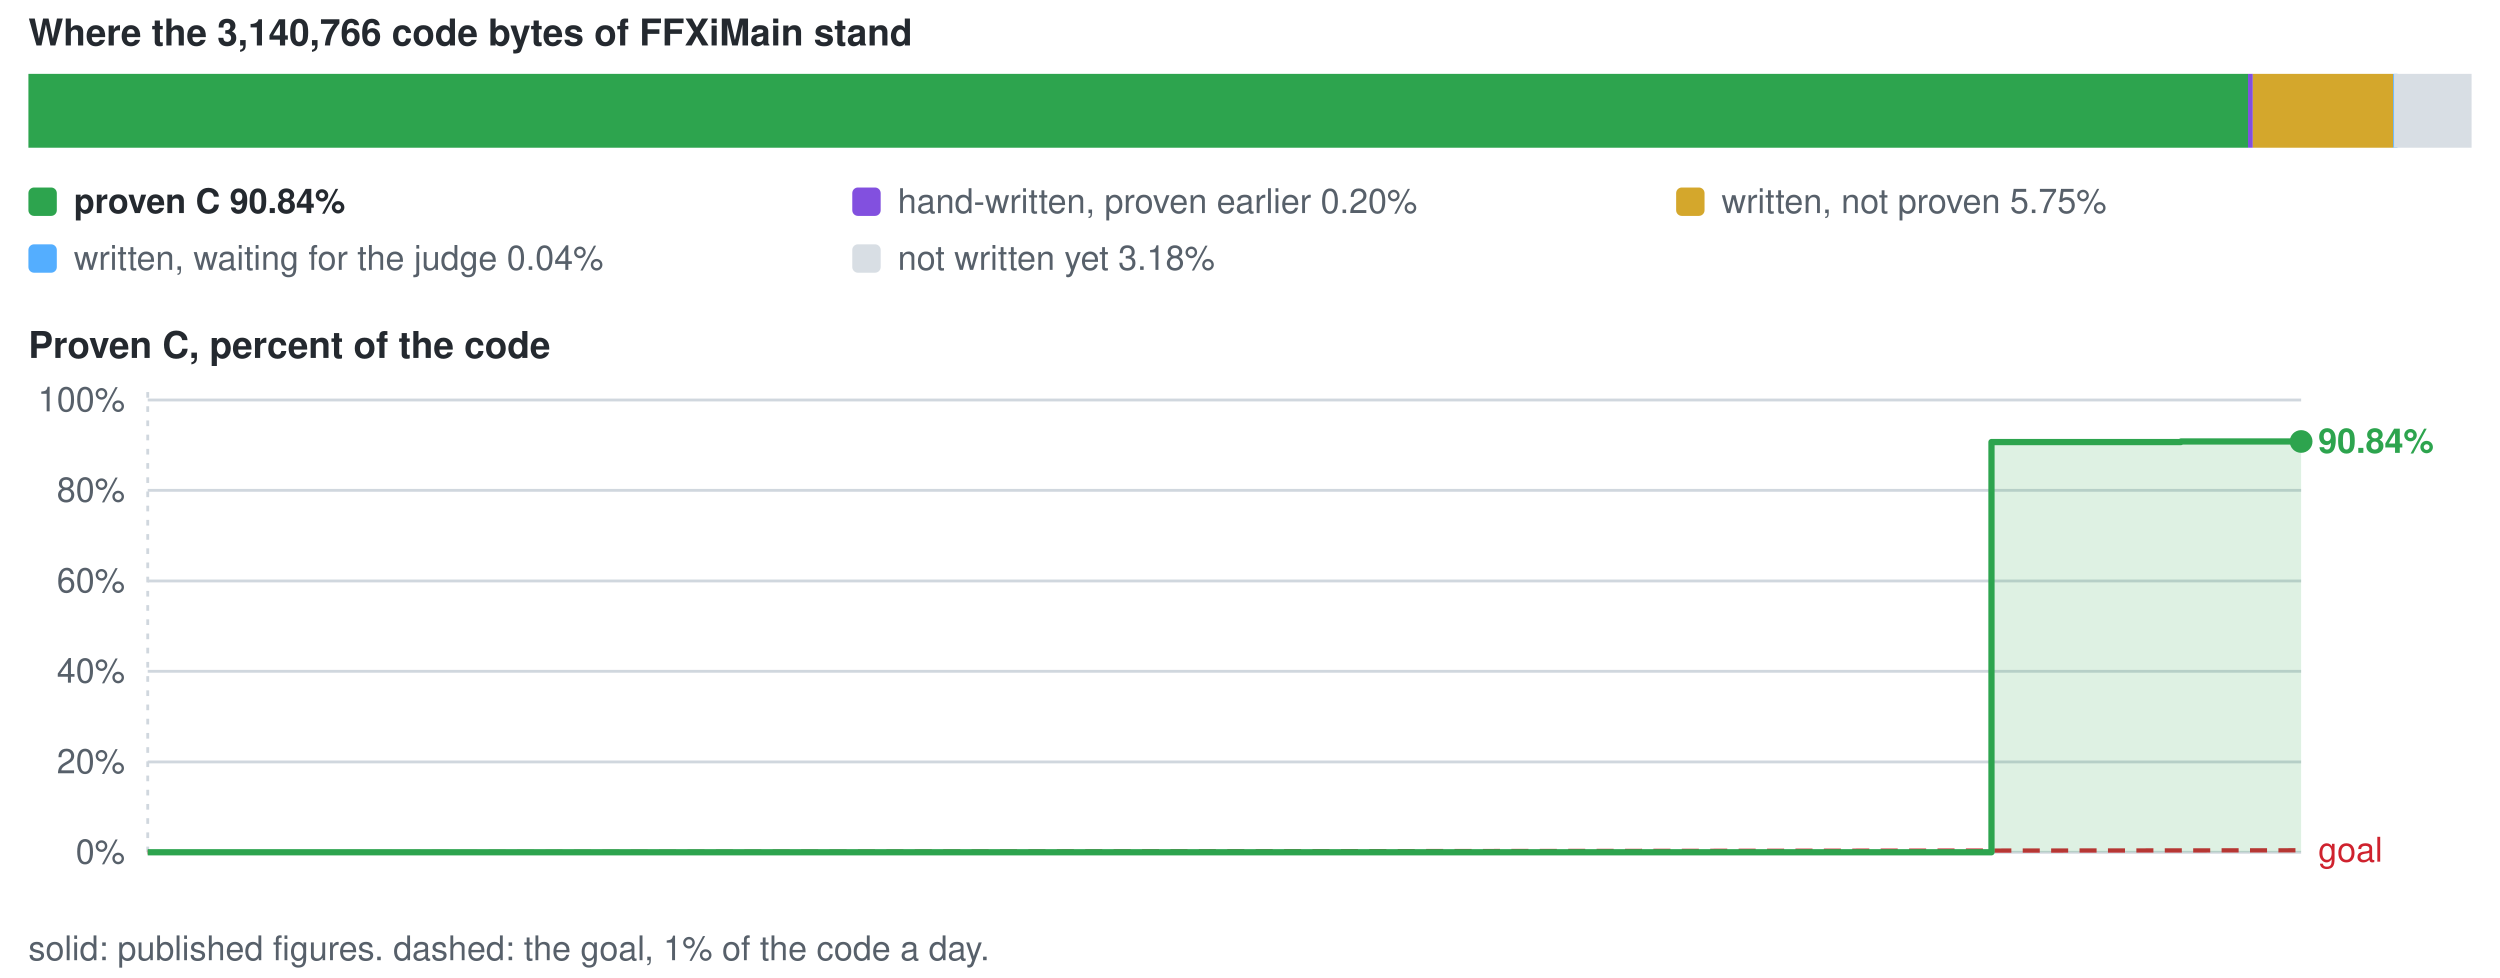
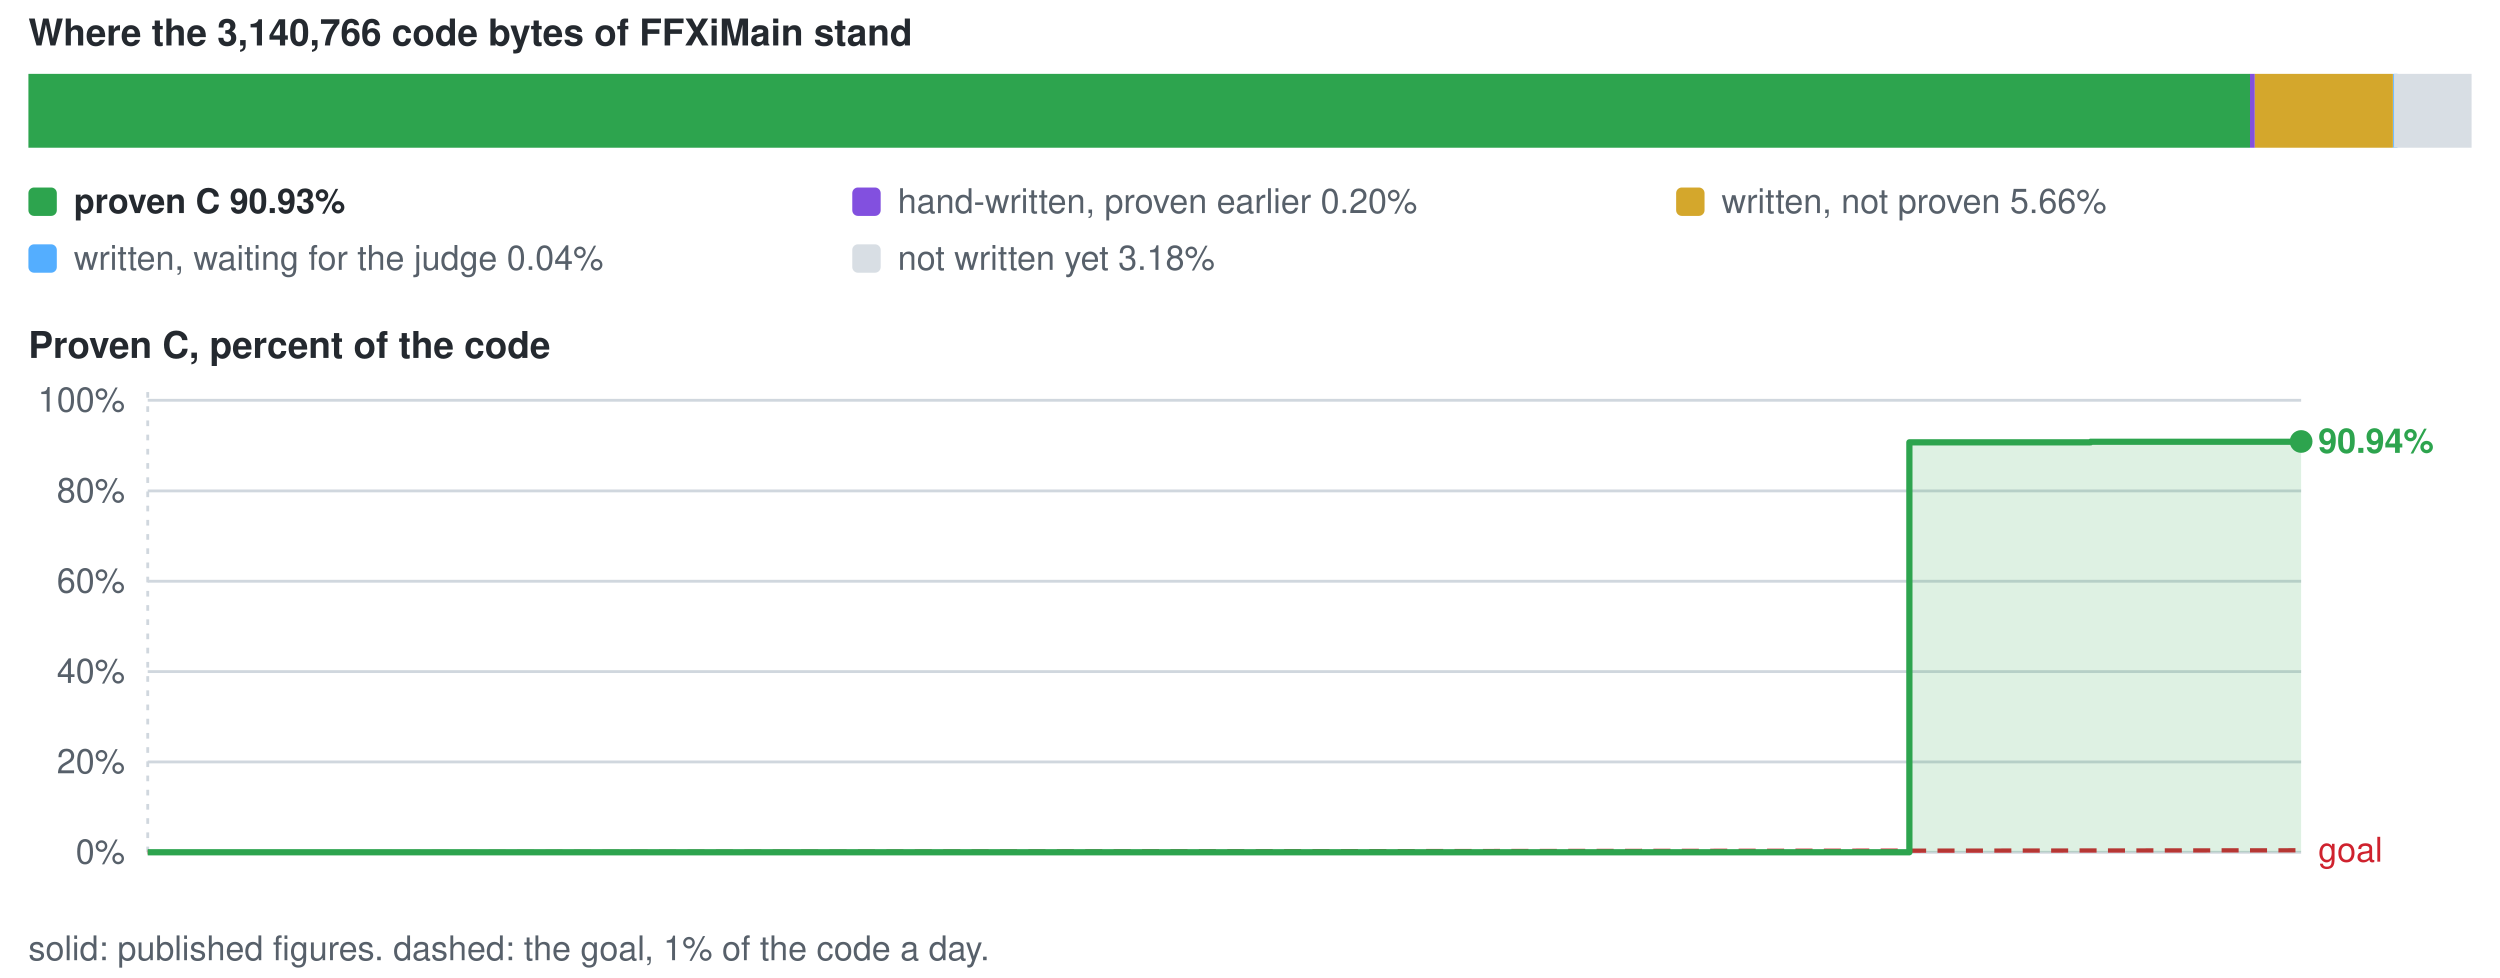
<svg xmlns="http://www.w3.org/2000/svg" viewBox="0 0 880 344" width="880" height="344" role="img" aria-label="conversion progress">
  <style>text{font-family:-apple-system,BlinkMacSystemFont,'Segoe UI',Helvetica,Arial,sans-serif;font-size:12px;fill:#57606a}.s{fill:#24292f;font-weight:600}.b{font-size:13px}</style>
  <text x="10" y="16" class="s b">Where the 3,140,766 code bytes of FFXiMain stand</text>
-   <rect x="10.0" y="26" width="781.3" height="26" fill="#2da44e" />
-   <rect x="791.3" y="26" width="1.7" height="26" fill="#8250df" />
-   <rect x="793.0" y="26" width="49.4" height="26" fill="#d4a72c" />
+   <rect x="10.0" y="26" width="782.0" height="26" fill="#2da44e" />
+   <rect x="792.0" y="26" width="1.7" height="26" fill="#8250df" />
+   <rect x="793.7" y="26" width="48.6" height="26" fill="#d4a72c" />
  <rect x="842.4" y="26" width="1.5" height="26" fill="#54aeff" />
  <rect x="842.7" y="26" width="27.3" height="26" fill="#d8dee4" />
  <rect x="10" y="66" width="10" height="10" rx="2" fill="#2da44e" />
-   <text x="26" y="75" class="s">proven C 90.84%</text>
+   <text x="26" y="75" class="s">proven C 90.93%</text>
  <rect x="300" y="66" width="10" height="10" rx="2" fill="#8250df" />
  <text x="316" y="75">hand-written, proven earlier 0.20%</text>
  <rect x="590" y="66" width="10" height="10" rx="2" fill="#d4a72c" />
-   <text x="606" y="75">written, not proven 5.75%</text>
+   <text x="606" y="75">written, not proven 5.66%</text>
  <rect x="10" y="86" width="10" height="10" rx="2" fill="#54aeff" />
  <text x="26" y="95">written, waiting for the judge 0.04%</text>
  <rect x="300" y="86" width="10" height="10" rx="2" fill="#d8dee4" />
  <text x="316" y="95">not written yet 3.18%</text>
  <text x="10" y="126" class="s b">Proven C, percent of the code</text>
  <line x1="52" y1="300.0" x2="810" y2="300.0" stroke="#d0d7de" stroke-width="1" />
  <text x="44" y="304.0" text-anchor="end">0%</text>
  <line x1="52" y1="268.2" x2="810" y2="268.2" stroke="#d0d7de" stroke-width="1" />
  <text x="44" y="272.2" text-anchor="end">20%</text>
-   <line x1="52" y1="236.3" x2="810" y2="236.3" stroke="#d0d7de" stroke-width="1" />
-   <text x="44" y="240.3" text-anchor="end">40%</text>
-   <line x1="52" y1="204.5" x2="810" y2="204.5" stroke="#d0d7de" stroke-width="1" />
-   <text x="44" y="208.5" text-anchor="end">60%</text>
-   <line x1="52" y1="172.6" x2="810" y2="172.6" stroke="#d0d7de" stroke-width="1" />
-   <text x="44" y="176.6" text-anchor="end">80%</text>
-   <line x1="52" y1="140.8" x2="810" y2="140.8" stroke="#d0d7de" stroke-width="1" />
-   <text x="44" y="144.8" text-anchor="end">100%</text>
+   <line x1="52" y1="236.4" x2="810" y2="236.4" stroke="#d0d7de" stroke-width="1" />
+   <text x="44" y="240.4" text-anchor="end">40%</text>
+   <line x1="52" y1="204.6" x2="810" y2="204.6" stroke="#d0d7de" stroke-width="1" />
+   <text x="44" y="208.6" text-anchor="end">60%</text>
+   <line x1="52" y1="172.8" x2="810" y2="172.8" stroke="#d0d7de" stroke-width="1" />
+   <text x="44" y="176.8" text-anchor="end">80%</text>
+   <line x1="52" y1="140.9" x2="810" y2="140.9" stroke="#d0d7de" stroke-width="1" />
+   <text x="44" y="144.9" text-anchor="end">100%</text>
  <line x1="52.0" y1="138" x2="52.0" y2="300" stroke="#d0d7de" stroke-width="1" stroke-dasharray="2 3" />
  <line x1="52.0" y1="300.0" x2="810.0" y2="299.3" stroke="#cf222e" stroke-width="1.5" stroke-dasharray="6 4" />
  <text x="816.0" y="303.3" style="fill:#cf222e">goal</text>
-   <path d="M52.0 300.0 H701.0 V155.6 H767.7 V155.4 H796.5 V155.4 H810.0 V155.4 V300.0 H52.0 Z" fill="#2da44e" fill-opacity="0.16" />
-   <path d="M52.0 300.0 H701.0 V155.6 H767.7 V155.4 H796.5 V155.4 H810.0 V155.4" fill="none" stroke="#2da44e" stroke-width="2.2" stroke-linejoin="round" />
+   <path d="M52.0 300.0 H672.1 V155.7 H735.9 V155.5 H763.4 V155.5 H776.5 V155.5 H810.0 V155.4 V300.0 H52.0 Z" fill="#2da44e" fill-opacity="0.16" />
+   <path d="M52.0 300.0 H672.1 V155.7 H735.9 V155.5 H763.4 V155.5 H776.5 V155.5 H810.0 V155.4" fill="none" stroke="#2da44e" stroke-width="2.2" stroke-linejoin="round" />
  <circle cx="810.0" cy="155.4" r="4" fill="#2da44e" />
-   <text x="816.0" y="159.4" class="s" style="fill:#2da44e">90.84%</text>
+   <text x="816.0" y="159.4" class="s" style="fill:#2da44e">90.94%</text>
  <text x="10" y="338">solid: published figures. dashed: the goal, 1% of the code a day.</text>
</svg>
